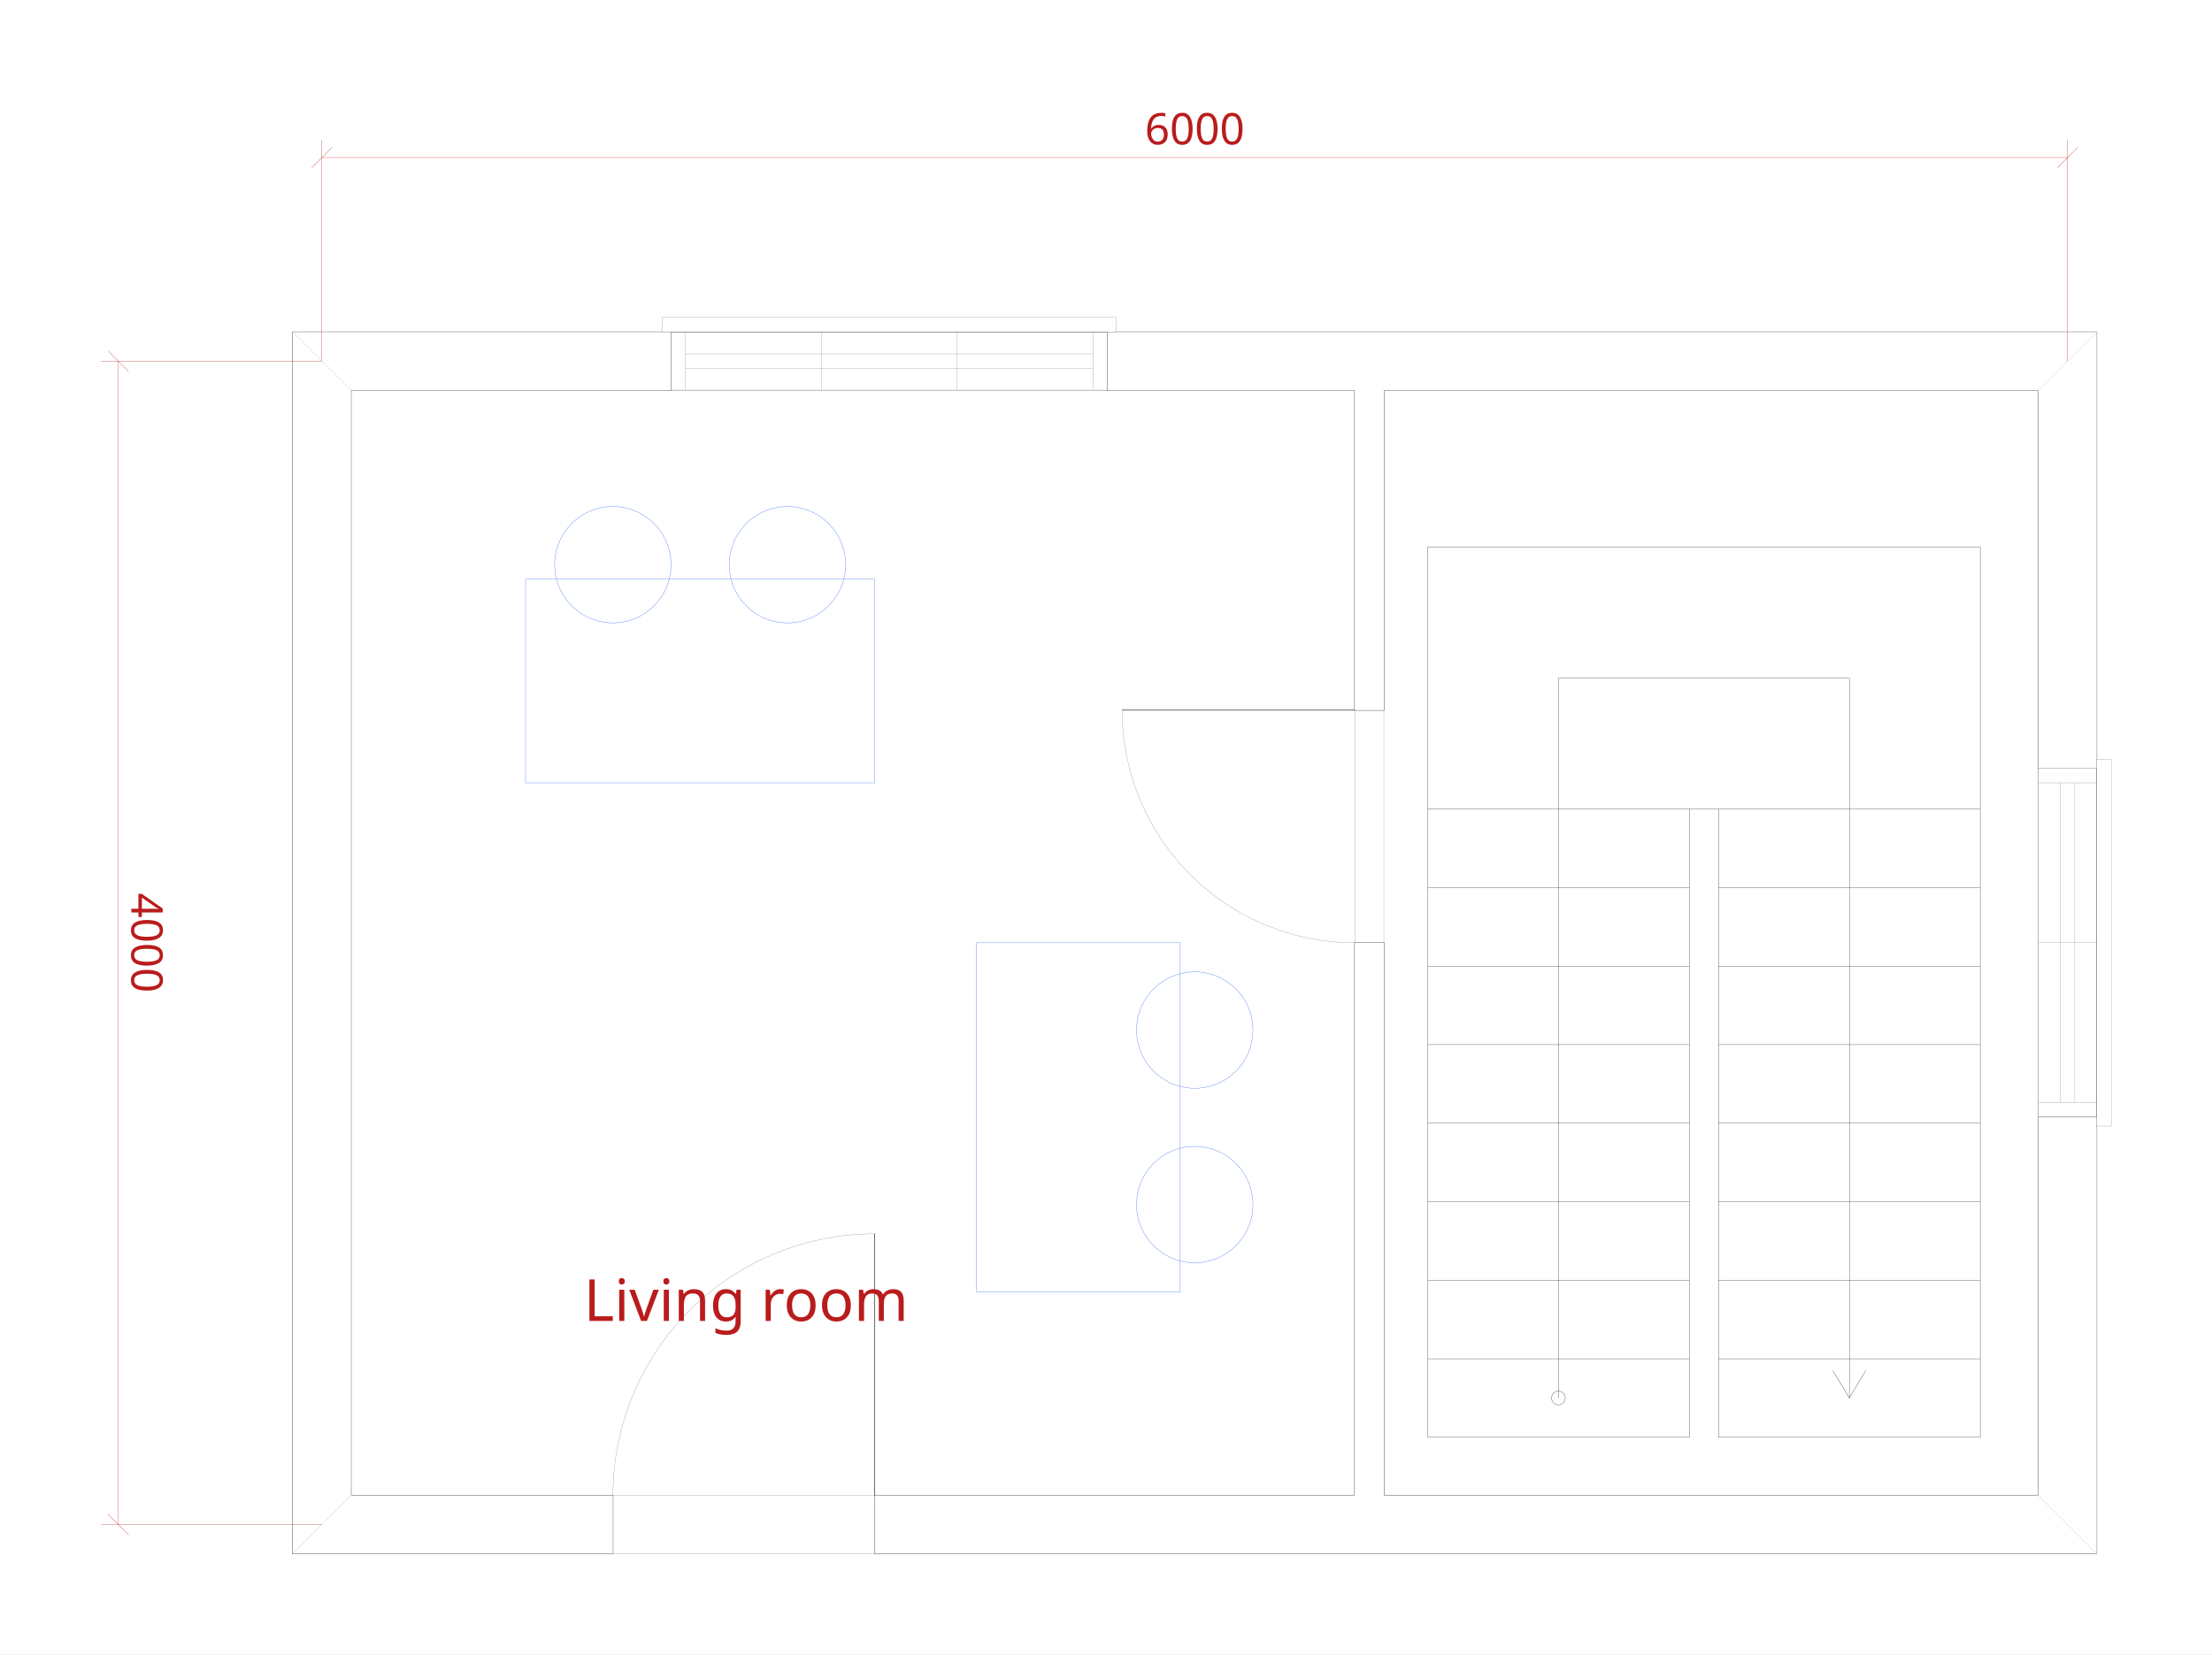
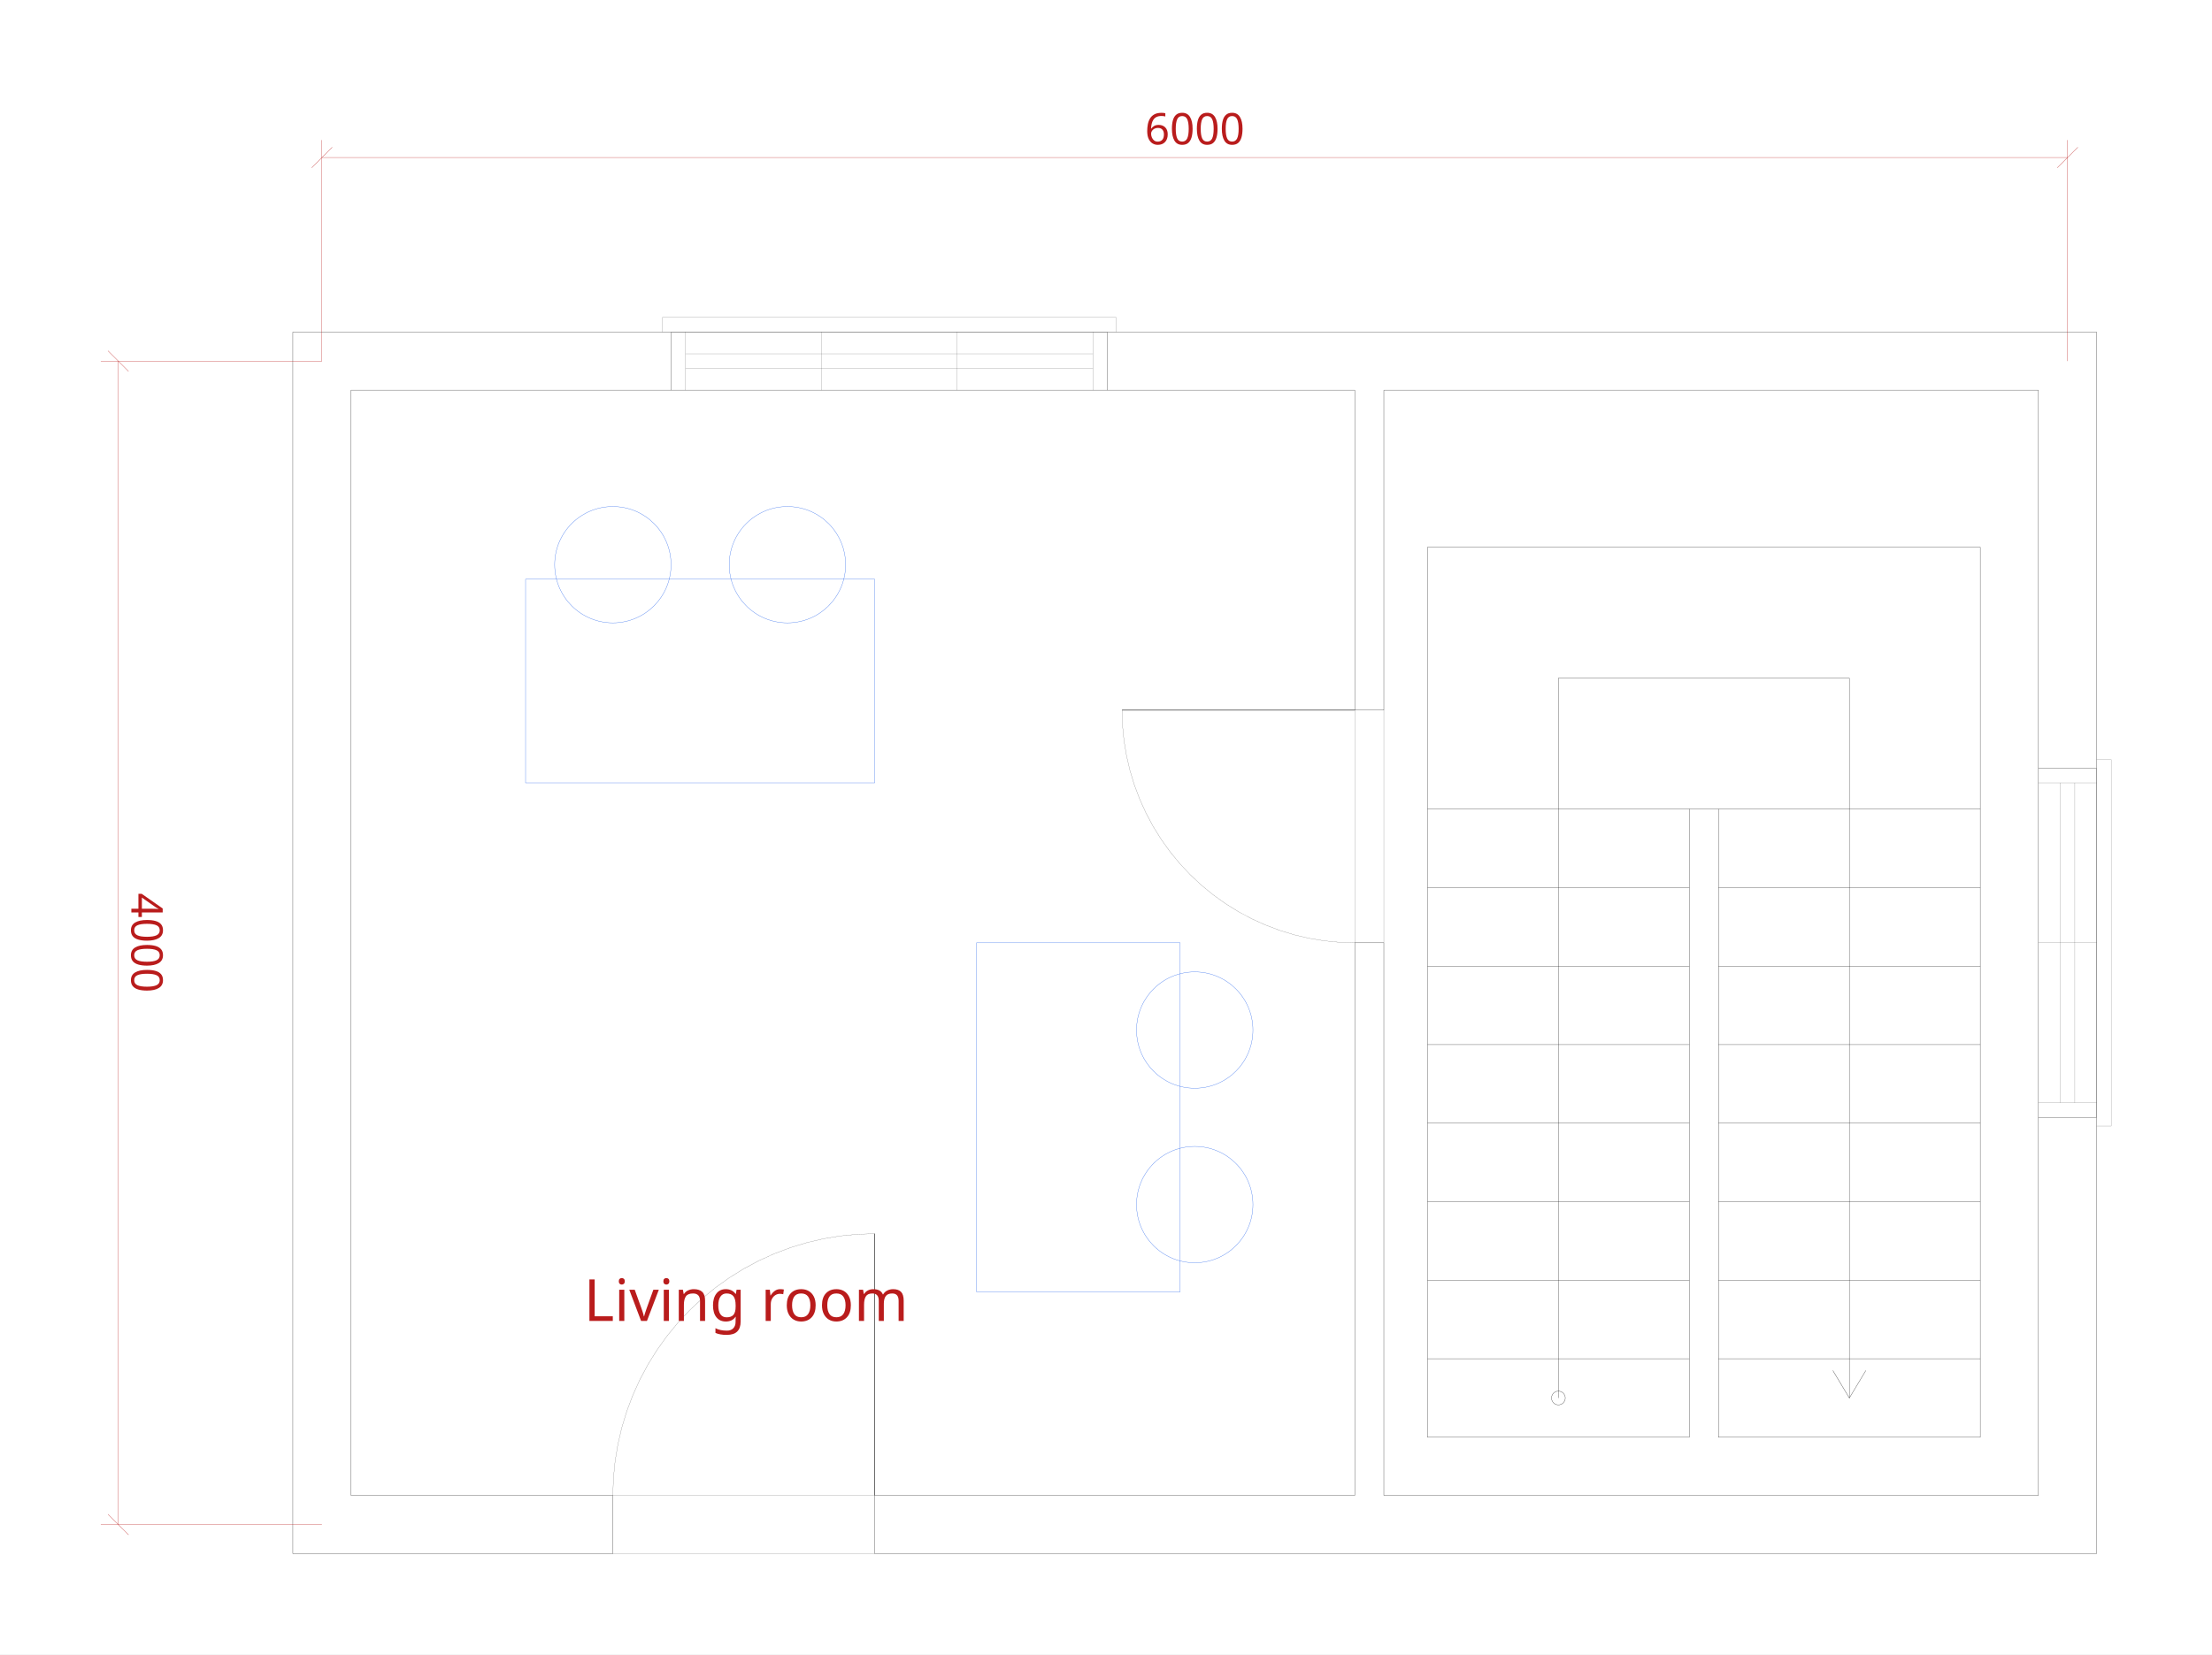
<svg xmlns="http://www.w3.org/2000/svg" viewBox="-1106.5 -1241.5 7603 5688" font-family="sans-serif">
  <rect x="-1106.5" y="-1241.5" width="7603" height="5688" fill="white" />
-   <path d="M-100 -100 L0 0 L100 100 L1200 100 L1200 -100 Z" fill="none" stroke="#1f1f1f" stroke-width="2.8" stroke-linejoin="round" vector-effect="non-scaling-stroke" />
-   <path d="M2700 -100 L2700 100 L5900 100 L6000 0 L6100 -100 Z" fill="none" stroke="#1f1f1f" stroke-width="2.8" stroke-linejoin="round" vector-effect="non-scaling-stroke" />
-   <path d="M6100 -100 L6000 0 L5900 100 L5900 1400 L6100 1400 Z" fill="none" stroke="#1f1f1f" stroke-width="2.8" stroke-linejoin="round" vector-effect="non-scaling-stroke" />
-   <path d="M6100 2600 L5900 2600 L5900 3900 L6000 4000 L6100 4100 Z" fill="none" stroke="#1f1f1f" stroke-width="2.8" stroke-linejoin="round" vector-effect="non-scaling-stroke" />
-   <path d="M6100 4100 L6000 4000 L5900 3900 L1900 3900 L1900 4100 Z" fill="none" stroke="#1f1f1f" stroke-width="2.8" stroke-linejoin="round" vector-effect="non-scaling-stroke" />
-   <path d="M1000 4100 L1000 3900 L100 3900 L0 4000 L-100 4100 Z" fill="none" stroke="#1f1f1f" stroke-width="2.8" stroke-linejoin="round" vector-effect="non-scaling-stroke" />
-   <path d="M-100 4100 L0 4000 L100 3900 L100 100 L0 0 L-100 -100 Z" fill="none" stroke="#1f1f1f" stroke-width="2.8" stroke-linejoin="round" vector-effect="non-scaling-stroke" />
-   <path d="M3650 0 L3550 0 L3550 1200 L3650 1200 Z" fill="none" stroke="#1f1f1f" stroke-width="2.8" stroke-linejoin="round" vector-effect="non-scaling-stroke" />
-   <path d="M3650 2000 L3550 2000 L3550 4000 L3650 4000 Z" fill="none" stroke="#1f1f1f" stroke-width="2.8" stroke-linejoin="round" vector-effect="non-scaling-stroke" />
  <path d="M-100 -100 L0 0 L100 100 L1200 100 L1200 -100 Z" fill="#ffffff" stroke="#ffffff" stroke-width="0.8" vector-effect="non-scaling-stroke" />
  <path d="M2700 -100 L2700 100 L5900 100 L6000 0 L6100 -100 Z" fill="#ffffff" stroke="#ffffff" stroke-width="0.8" vector-effect="non-scaling-stroke" />
  <path d="M6100 -100 L6000 0 L5900 100 L5900 1400 L6100 1400 Z" fill="#ffffff" stroke="#ffffff" stroke-width="0.8" vector-effect="non-scaling-stroke" />
  <path d="M6100 2600 L5900 2600 L5900 3900 L6000 4000 L6100 4100 Z" fill="#ffffff" stroke="#ffffff" stroke-width="0.8" vector-effect="non-scaling-stroke" />
  <path d="M6100 4100 L6000 4000 L5900 3900 L1900 3900 L1900 4100 Z" fill="#ffffff" stroke="#ffffff" stroke-width="0.8" vector-effect="non-scaling-stroke" />
  <path d="M1000 4100 L1000 3900 L100 3900 L0 4000 L-100 4100 Z" fill="#ffffff" stroke="#ffffff" stroke-width="0.8" vector-effect="non-scaling-stroke" />
  <path d="M-100 4100 L0 4000 L100 3900 L100 100 L0 0 L-100 -100 Z" fill="#ffffff" stroke="#ffffff" stroke-width="0.8" vector-effect="non-scaling-stroke" />
-   <path d="M3650 0 L3550 0 L3550 1200 L3650 1200 Z" fill="#ffffff" stroke="#ffffff" stroke-width="0.8" vector-effect="non-scaling-stroke" />
-   <path d="M3650 2000 L3550 2000 L3550 4000 L3650 4000 Z" fill="#ffffff" stroke="#ffffff" stroke-width="0.8" vector-effect="non-scaling-stroke" />
+   <path d="M3650 100 L3550 100 L3550 1200 L3650 1200 Z" fill="#ffffff" stroke="#ffffff" stroke-width="0.8" vector-effect="non-scaling-stroke" />
+   <path d="M3650 2000 L3550 2000 L3550 3900 L3650 3900 Z" fill="#ffffff" stroke="#ffffff" stroke-width="0.8" vector-effect="non-scaling-stroke" />
+   <path d="M100 100 L1200 100 L1200 -100 L-100 -100" fill="none" stroke="#1f1f1f" stroke-width="1" vector-effect="non-scaling-stroke" />
+   <path d="M6100 -100 L2700 -100 L2700 100 L3550 100" fill="none" stroke="#1f1f1f" stroke-width="1" vector-effect="non-scaling-stroke" />
+   <path d="M3650 100 L5900 100" fill="none" stroke="#1f1f1f" stroke-width="1" vector-effect="non-scaling-stroke" />
+   <path d="M5900 100 L5900 1400 L6100 1400 L6100 -100" fill="none" stroke="#1f1f1f" stroke-width="1" vector-effect="non-scaling-stroke" />
+   <path d="M6100 4100 L6100 2600 L5900 2600 L5900 3900" fill="none" stroke="#1f1f1f" stroke-width="1" vector-effect="non-scaling-stroke" />
+   <path d="M5900 3900 L3650 3900" fill="none" stroke="#1f1f1f" stroke-width="1" vector-effect="non-scaling-stroke" />
+   <path d="M3550 3900 L1900 3900 L1900 4100 L6100 4100" fill="none" stroke="#1f1f1f" stroke-width="1" vector-effect="non-scaling-stroke" />
+   <path d="M-100 4100 L1000 4100 L1000 3900 L100 3900" fill="none" stroke="#1f1f1f" stroke-width="1" vector-effect="non-scaling-stroke" />
+   <path d="M100 3900 L100 100" fill="none" stroke="#1f1f1f" stroke-width="1" vector-effect="non-scaling-stroke" />
+   <path d="M-100 -100 L-100 4100" fill="none" stroke="#1f1f1f" stroke-width="1" vector-effect="non-scaling-stroke" />
+   <path d="M3550 100 L3550 1200 L3650 1200 L3650 100" fill="none" stroke="#1f1f1f" stroke-width="1" vector-effect="non-scaling-stroke" />
+   <path d="M3650 3900 L3650 2000 L3550 2000 L3550 3900" fill="none" stroke="#1f1f1f" stroke-width="1" vector-effect="non-scaling-stroke" />
  <path d="M1900 4100 L1000 4100" fill="none" stroke="#1f1f1f" stroke-width="0.5" vector-effect="non-scaling-stroke" />
  <path d="M1900 3900 L1000 3900" fill="none" stroke="#1f1f1f" stroke-width="0.5" vector-effect="non-scaling-stroke" />
  <path d="M1900 3900 L1900 3000" fill="none" stroke="#1f1f1f" stroke-width="2" vector-effect="non-scaling-stroke" />
  <path d="M1000 3900 L1001.927 3841.137 L1007.7 3782.526 L1017.293 3724.419 L1030.667 3667.063 L1047.763 3610.704 L1068.508 3555.585 L1092.815 3501.94 L1120.577 3450 L1151.677 3399.987 L1185.982 3352.115 L1223.344 3306.589 L1263.604 3263.604 L1306.589 3223.344 L1352.115 3185.982 L1399.987 3151.677 L1450 3120.577 L1501.94 3092.815 L1555.585 3068.508 L1610.704 3047.763 L1667.063 3030.667 L1724.419 3017.293 L1782.526 3007.7 L1841.137 3001.927 L1900 3000" fill="none" stroke="#1f1f1f" stroke-width="0.5" vector-effect="non-scaling-stroke" />
  <path d="M3650 1200 L3650 2000" fill="none" stroke="#1f1f1f" stroke-width="0.5" vector-effect="non-scaling-stroke" />
  <path d="M3550 1200 L3550 2000" fill="none" stroke="#1f1f1f" stroke-width="0.5" vector-effect="non-scaling-stroke" />
  <path d="M3550 1200 L2750 1200" fill="none" stroke="#1f1f1f" stroke-width="2" vector-effect="non-scaling-stroke" />
  <path d="M3550 2000 L3497.677 1998.287 L3445.579 1993.156 L3393.928 1984.628 L3342.945 1972.741 L3292.848 1957.544 L3243.853 1939.104 L3196.169 1917.498 L3150 1892.82 L3105.544 1865.176 L3062.991 1834.683 L3022.523 1801.472 L2984.315 1765.685 L2948.528 1727.477 L2915.317 1687.009 L2884.824 1644.456 L2857.18 1600 L2832.502 1553.831 L2810.896 1506.147 L2792.456 1457.152 L2777.259 1407.055 L2765.372 1356.072 L2756.844 1304.421 L2751.713 1252.323 L2750 1200" fill="none" stroke="#1f1f1f" stroke-width="0.5" vector-effect="non-scaling-stroke" />
  <path d="M3800 3700 L4700 3700 L4700 1540 L4800 1540 L4800 3700 L5700 3700 L5700 640 L3800 640 Z" fill="#ffffff" />
  <ellipse cx="4250" cy="3565" rx="23.625" ry="23.625" fill="#ffffff" />
  <path d="M3800 3700 L4700 3700 L4700 1540 L4800 1540 L4800 3700 L5700 3700 L5700 640 L3800 640 Z" fill="none" stroke="#1f1f1f" stroke-width="1" vector-effect="non-scaling-stroke" />
  <path d="M3800 3430 L4700 3430" fill="none" stroke="#1f1f1f" stroke-width="1" vector-effect="non-scaling-stroke" />
  <path d="M3800 3160 L4700 3160" fill="none" stroke="#1f1f1f" stroke-width="1" vector-effect="non-scaling-stroke" />
  <path d="M3800 2890 L4700 2890" fill="none" stroke="#1f1f1f" stroke-width="1" vector-effect="non-scaling-stroke" />
  <path d="M3800 2620 L4700 2620" fill="none" stroke="#1f1f1f" stroke-width="1" vector-effect="non-scaling-stroke" />
  <path d="M3800 2350 L4700 2350" fill="none" stroke="#1f1f1f" stroke-width="1" vector-effect="non-scaling-stroke" />
  <path d="M3800 2080 L4700 2080" fill="none" stroke="#1f1f1f" stroke-width="1" vector-effect="non-scaling-stroke" />
  <path d="M3800 1810 L4700 1810" fill="none" stroke="#1f1f1f" stroke-width="1" vector-effect="non-scaling-stroke" />
  <path d="M3800 1540 L4700 1540" fill="none" stroke="#1f1f1f" stroke-width="1" vector-effect="non-scaling-stroke" />
  <path d="M4800 1540 L5700 1540" fill="none" stroke="#1f1f1f" stroke-width="1" vector-effect="non-scaling-stroke" />
  <path d="M4800 1810 L5700 1810" fill="none" stroke="#1f1f1f" stroke-width="1" vector-effect="non-scaling-stroke" />
  <path d="M4800 2080 L5700 2080" fill="none" stroke="#1f1f1f" stroke-width="1" vector-effect="non-scaling-stroke" />
  <path d="M4800 2350 L5700 2350" fill="none" stroke="#1f1f1f" stroke-width="1" vector-effect="non-scaling-stroke" />
  <path d="M4800 2620 L5700 2620" fill="none" stroke="#1f1f1f" stroke-width="1" vector-effect="non-scaling-stroke" />
  <path d="M4800 2890 L5700 2890" fill="none" stroke="#1f1f1f" stroke-width="1" vector-effect="non-scaling-stroke" />
  <path d="M4800 3160 L5700 3160" fill="none" stroke="#1f1f1f" stroke-width="1" vector-effect="non-scaling-stroke" />
  <path d="M4800 3430 L5700 3430" fill="none" stroke="#1f1f1f" stroke-width="1" vector-effect="non-scaling-stroke" />
  <path d="M4250 3565 L4250 1090 L5250 1090 L5250 3565" fill="none" stroke="#1f1f1f" stroke-width="1" vector-effect="non-scaling-stroke" />
  <path d="M5306.7 3470.5 L5250 3565 L5193.3 3470.5" fill="none" stroke="#1f1f1f" stroke-width="1" vector-effect="non-scaling-stroke" />
  <ellipse cx="4250" cy="3565" rx="23.625" ry="23.625" fill="none" stroke="#1f1f1f" stroke-width="1" vector-effect="non-scaling-stroke" />
  <path d="M1170 -100 L2730 -100 L2730 -150 L1170 -150 Z" fill="#ffffff" />
  <path d="M1200 -100 L2700 -100" fill="none" stroke="#1f1f1f" stroke-width="1" vector-effect="non-scaling-stroke" />
  <path d="M1200 100 L2700 100" fill="none" stroke="#1f1f1f" stroke-width="1" vector-effect="non-scaling-stroke" />
  <path d="M1250 -100 L1250 100" fill="none" stroke="#1f1f1f" stroke-width="0.5" vector-effect="non-scaling-stroke" />
  <path d="M2650 -100 L2650 100" fill="none" stroke="#1f1f1f" stroke-width="0.5" vector-effect="non-scaling-stroke" />
  <path d="M1250 -25 L2650 -25" fill="none" stroke="#1f1f1f" stroke-width="0.5" vector-effect="non-scaling-stroke" />
  <path d="M1250 25 L2650 25" fill="none" stroke="#1f1f1f" stroke-width="0.5" vector-effect="non-scaling-stroke" />
  <path d="M1716.667 -100 L1716.667 100" fill="none" stroke="#1f1f1f" stroke-width="0.5" vector-effect="non-scaling-stroke" />
  <path d="M2183.333 -100 L2183.333 100" fill="none" stroke="#1f1f1f" stroke-width="0.5" vector-effect="non-scaling-stroke" />
  <path d="M1170 -100 L2730 -100 L2730 -150 L1170 -150 Z" fill="none" stroke="#1f1f1f" stroke-width="0.5" vector-effect="non-scaling-stroke" />
  <path d="M6100 1370 L6100 2630 L6150 2630 L6150 1370 Z" fill="#ffffff" />
  <path d="M6100 1400 L6100 2600" fill="none" stroke="#1f1f1f" stroke-width="1" vector-effect="non-scaling-stroke" />
  <path d="M5900 1400 L5900 2600" fill="none" stroke="#1f1f1f" stroke-width="1" vector-effect="non-scaling-stroke" />
  <path d="M6100 1450 L5900 1450" fill="none" stroke="#1f1f1f" stroke-width="0.5" vector-effect="non-scaling-stroke" />
  <path d="M6100 2550 L5900 2550" fill="none" stroke="#1f1f1f" stroke-width="0.5" vector-effect="non-scaling-stroke" />
  <path d="M6025 1450 L6025 2550" fill="none" stroke="#1f1f1f" stroke-width="0.5" vector-effect="non-scaling-stroke" />
  <path d="M5975 1450 L5975 2550" fill="none" stroke="#1f1f1f" stroke-width="0.5" vector-effect="non-scaling-stroke" />
  <path d="M6100 2000 L5900 2000" fill="none" stroke="#1f1f1f" stroke-width="0.5" vector-effect="non-scaling-stroke" />
  <path d="M6100 1370 L6100 2630 L6150 2630 L6150 1370 Z" fill="none" stroke="#1f1f1f" stroke-width="0.5" vector-effect="non-scaling-stroke" />
  <path d="M700 750 L1900 750 L1900 1450 L700 1450 Z" fill="#ffffff" />
  <ellipse cx="1000" cy="700" rx="200" ry="200" fill="#ffffff" />
  <ellipse cx="1600" cy="700" rx="200" ry="200" fill="#ffffff" />
  <path d="M700 750 L1900 750 L1900 1450 L700 1450 Z" fill="none" stroke="#2563eb" stroke-width="1" vector-effect="non-scaling-stroke" />
  <ellipse cx="1000" cy="700" rx="200" ry="200" fill="none" stroke="#2563eb" stroke-width="1" vector-effect="non-scaling-stroke" />
  <ellipse cx="1600" cy="700" rx="200" ry="200" fill="none" stroke="#2563eb" stroke-width="1" vector-effect="non-scaling-stroke" />
  <path d="M2950 2000 L2950 3200 L2250 3200 L2250 2000 Z" fill="#ffffff" />
  <ellipse cx="3000" cy="2300" rx="200" ry="200" fill="#ffffff" transform="rotate(90 3000 2300)" />
  <ellipse cx="3000" cy="2900" rx="200" ry="200" fill="#ffffff" transform="rotate(90 3000 2900)" />
  <path d="M2950 2000 L2950 3200 L2250 3200 L2250 2000 Z" fill="none" stroke="#2563eb" stroke-width="1" vector-effect="non-scaling-stroke" />
  <ellipse cx="3000" cy="2300" rx="200" ry="200" fill="none" stroke="#2563eb" stroke-width="1" vector-effect="non-scaling-stroke" transform="rotate(90 3000 2300)" />
  <ellipse cx="3000" cy="2900" rx="200" ry="200" fill="none" stroke="#2563eb" stroke-width="1" vector-effect="non-scaling-stroke" transform="rotate(90 3000 2900)" />
  <path d="M0 0 L0 -760" fill="none" stroke="#b91c1c" stroke-width="1" vector-effect="non-scaling-stroke" />
  <path d="M6000 0 L6000 -760" fill="none" stroke="#b91c1c" stroke-width="1" vector-effect="non-scaling-stroke" />
  <path d="M0 -700 L6000 -700" fill="none" stroke="#b91c1c" stroke-width="1" vector-effect="non-scaling-stroke" />
  <path d="M-35.355 -664.645 L35.355 -735.355" fill="none" stroke="#b91c1c" stroke-width="1" vector-effect="non-scaling-stroke" />
  <path d="M5964.645 -664.645 L6035.355 -735.355" fill="none" stroke="#b91c1c" stroke-width="1" vector-effect="non-scaling-stroke" />
  <text x="3000" y="-745" font-size="150" fill="#b91c1c" text-anchor="middle">6000</text>
  <path d="M0 0 L-760 0" fill="none" stroke="#b91c1c" stroke-width="1" vector-effect="non-scaling-stroke" />
  <path d="M0 4000 L-760 4000" fill="none" stroke="#b91c1c" stroke-width="1" vector-effect="non-scaling-stroke" />
  <path d="M-700 0 L-700 4000" fill="none" stroke="#b91c1c" stroke-width="1" vector-effect="non-scaling-stroke" />
  <path d="M-735.355 -35.355 L-664.645 35.355" fill="none" stroke="#b91c1c" stroke-width="1" vector-effect="non-scaling-stroke" />
  <path d="M-735.355 3964.645 L-664.645 4035.355" fill="none" stroke="#b91c1c" stroke-width="1" vector-effect="non-scaling-stroke" />
  <text x="-655" y="2000" font-size="150" fill="#b91c1c" text-anchor="middle" transform="rotate(90 -655 2000)">4000</text>
  <text x="900" y="3300" font-size="200" fill="#b91c1c">Living room</text>
</svg>
